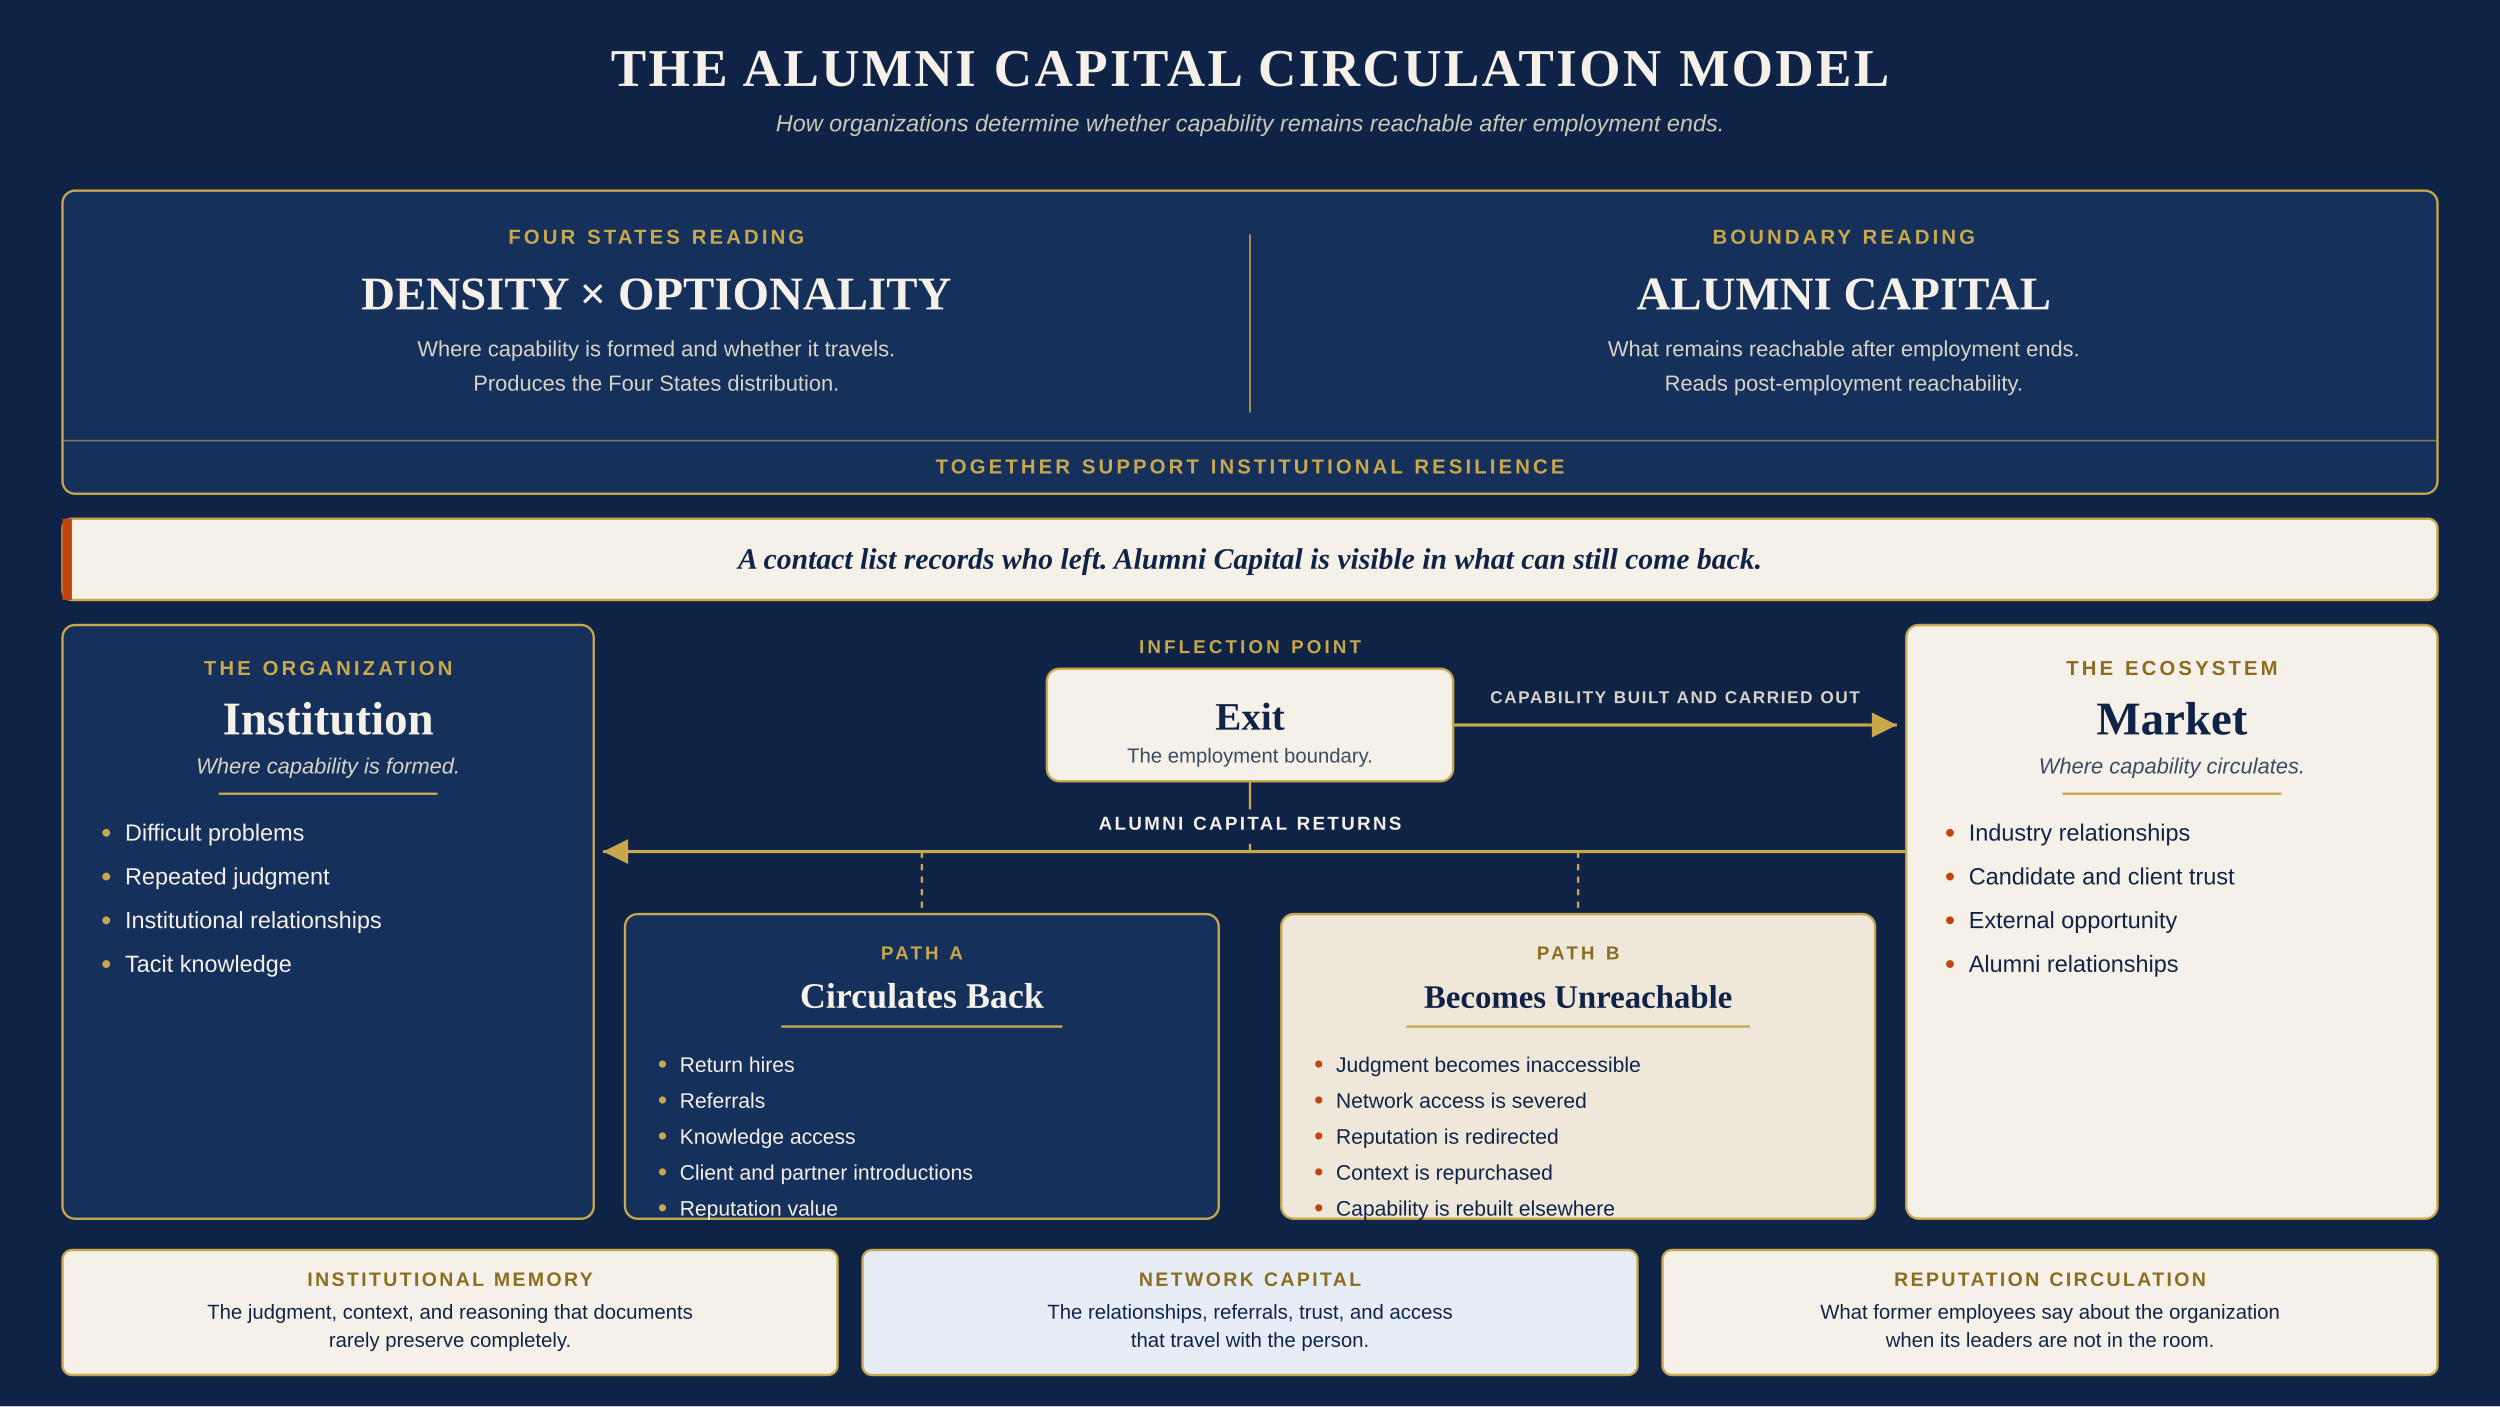
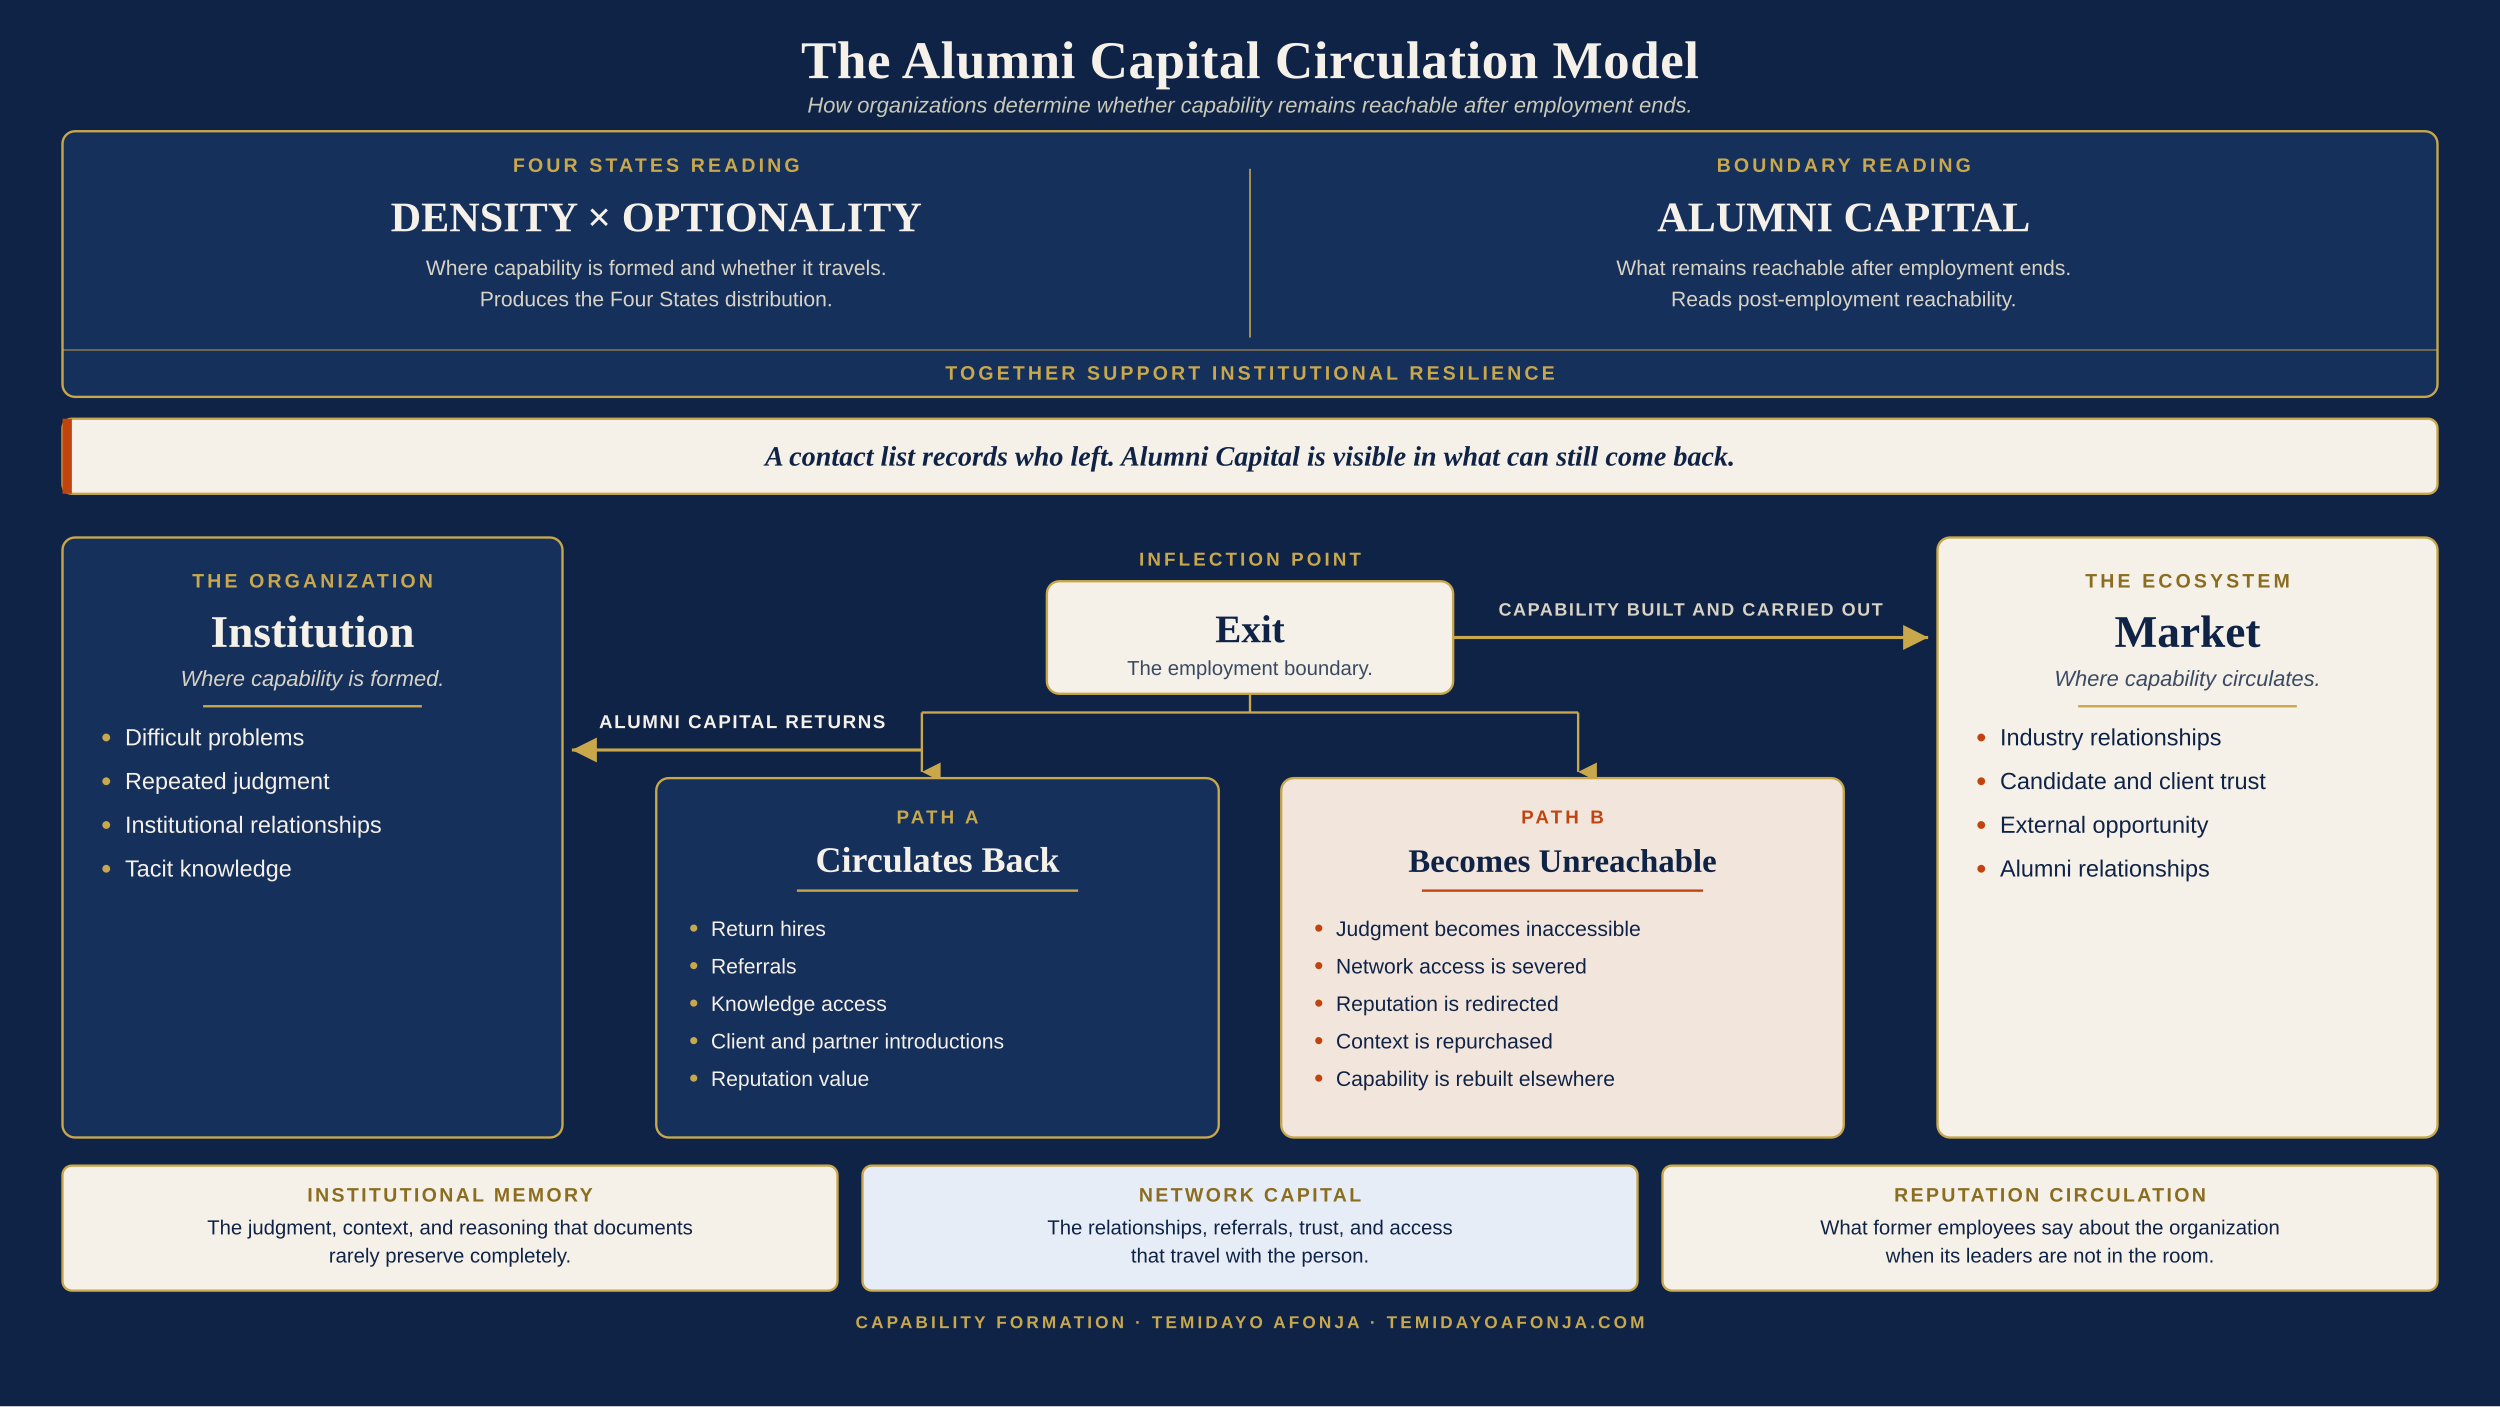
<svg xmlns="http://www.w3.org/2000/svg" viewBox="0 0 1600 900" width="1600" height="900" font-family="Georgia, 'Times New Roman', serif">
  <defs>
    <marker id="arrowGold" markerWidth="10" markerHeight="10" refX="8" refY="4" orient="auto">
      <path d="M0,0 L8,4 L0,8 Z" fill="#C9A84C" />
    </marker>
-     <marker id="arrowGoldRev" markerWidth="10" markerHeight="10" refX="2" refY="4" orient="auto-start-reverse">
-       <path d="M0,0 L8,4 L0,8 Z" fill="#C9A84C" />
+     <marker id="arrowGoldDown" markerWidth="10" markerHeight="10" refX="4" refY="8" orient="auto">
+       <path d="M0,0 L8,0 L4,8 Z" fill="#C9A84C" />
    </marker>
  </defs>
  <rect x="0" y="0" width="1600" height="900" fill="#0F2347" />
-   <text x="800" y="55" text-anchor="middle" fill="#F5F0E8" font-size="34" font-weight="700" letter-spacing="1.5">THE ALUMNI CAPITAL CIRCULATION MODEL</text>
-   <text x="800" y="84" text-anchor="middle" fill="#C9C9B8" font-family="Arial, Helvetica, sans-serif" font-size="15" font-style="italic">How organizations determine whether capability remains reachable after employment ends.</text>
-   <rect x="40" y="122" width="1520" height="194" rx="8" fill="#16305C" stroke="#C9A84C" stroke-width="1.5" />
-   <line x1="800" y1="150" x2="800" y2="264" stroke="#C9A84C" stroke-width="1" />
-   <text x="420" y="156" text-anchor="middle" fill="#C9A84C" font-family="Arial, Helvetica, sans-serif" font-size="13" font-weight="700" letter-spacing="2">FOUR STATES READING</text>
-   <text x="420" y="198" text-anchor="middle" fill="#F5F0E8" font-size="30" font-weight="700">DENSITY × OPTIONALITY</text>
-   <text x="420" y="228" text-anchor="middle" fill="#D8D3C4" font-family="Arial, Helvetica, sans-serif" font-size="14">Where capability is formed and whether it travels.</text>
-   <text x="420" y="250" text-anchor="middle" fill="#D8D3C4" font-family="Arial, Helvetica, sans-serif" font-size="14">Produces the Four States distribution.</text>
-   <text x="1180" y="156" text-anchor="middle" fill="#C9A84C" font-family="Arial, Helvetica, sans-serif" font-size="13" font-weight="700" letter-spacing="2">BOUNDARY READING</text>
-   <text x="1180" y="198" text-anchor="middle" fill="#F5F0E8" font-size="30" font-weight="700">ALUMNI CAPITAL</text>
-   <text x="1180" y="228" text-anchor="middle" fill="#D8D3C4" font-family="Arial, Helvetica, sans-serif" font-size="14">What remains reachable after employment ends.</text>
-   <text x="1180" y="250" text-anchor="middle" fill="#D8D3C4" font-family="Arial, Helvetica, sans-serif" font-size="14">Reads post-employment reachability.</text>
-   <line x1="40" y1="282" x2="1560" y2="282" stroke="#C9A84C" stroke-width="1" opacity="0.6" />
-   <text x="800" y="303" text-anchor="middle" fill="#C9A84C" font-family="Arial, Helvetica, sans-serif" font-size="13" font-weight="700" letter-spacing="2">TOGETHER SUPPORT INSTITUTIONAL RESILIENCE</text>
-   <rect x="40" y="332" width="1520" height="52" rx="6" fill="#F5F0E8" stroke="#C9A84C" stroke-width="1.5" />
-   <rect x="40" y="332" width="6" height="52" fill="#C1440E" />
-   <text x="800" y="364" text-anchor="middle" fill="#0F2347" font-size="19" font-weight="700" font-style="italic">A contact list records who left. Alumni Capital is visible in what can still come back.</text>
-   <rect x="40" y="400" width="340" height="380" rx="8" fill="#16305C" stroke="#C9A84C" stroke-width="1.5" />
-   <text x="210" y="432" text-anchor="middle" fill="#C9A84C" font-family="Arial, Helvetica, sans-serif" font-size="13" font-weight="700" letter-spacing="2">THE ORGANIZATION</text>
-   <text x="210" y="470" text-anchor="middle" fill="#F5F0E8" font-size="30" font-weight="700">Institution</text>
-   <text x="210" y="495" text-anchor="middle" fill="#D8D3C4" font-family="Arial, Helvetica, sans-serif" font-size="14" font-style="italic">Where capability is formed.</text>
-   <line x1="140" y1="508" x2="280" y2="508" stroke="#C9A84C" stroke-width="1.5" />
+   <text x="800" y="50" text-anchor="middle" fill="#F5F0E8" font-size="34" font-weight="700" letter-spacing="0.3">The Alumni Capital Circulation Model</text>
+   <text x="800" y="72" text-anchor="middle" fill="#C9C9B8" font-family="Arial, Helvetica, sans-serif" font-size="14" font-style="italic">How organizations determine whether capability remains reachable after employment ends.</text>
+   <rect x="40" y="84" width="1520" height="170" rx="8" fill="#16305C" stroke="#C9A84C" stroke-width="1.5" />
+   <line x1="800" y1="108" x2="800" y2="216" stroke="#C9A84C" stroke-width="1" />
+   <text x="420" y="110" text-anchor="middle" fill="#C9A84C" font-family="Arial, Helvetica, sans-serif" font-size="12.5" font-weight="700" letter-spacing="2">FOUR STATES READING</text>
+   <text x="420" y="148" text-anchor="middle" fill="#F5F0E8" font-size="27" font-weight="700">DENSITY × OPTIONALITY</text>
+   <text x="420" y="176" text-anchor="middle" fill="#D8D3C4" font-family="Arial, Helvetica, sans-serif" font-size="13.5">Where capability is formed and whether it travels.</text>
+   <text x="420" y="196" text-anchor="middle" fill="#D8D3C4" font-family="Arial, Helvetica, sans-serif" font-size="13.5">Produces the Four States distribution.</text>
+   <text x="1180" y="110" text-anchor="middle" fill="#C9A84C" font-family="Arial, Helvetica, sans-serif" font-size="12.5" font-weight="700" letter-spacing="2">BOUNDARY READING</text>
+   <text x="1180" y="148" text-anchor="middle" fill="#F5F0E8" font-size="27" font-weight="700">ALUMNI CAPITAL</text>
+   <text x="1180" y="176" text-anchor="middle" fill="#D8D3C4" font-family="Arial, Helvetica, sans-serif" font-size="13.5">What remains reachable after employment ends.</text>
+   <text x="1180" y="196" text-anchor="middle" fill="#D8D3C4" font-family="Arial, Helvetica, sans-serif" font-size="13.5">Reads post-employment reachability.</text>
+   <line x1="40" y1="224" x2="1560" y2="224" stroke="#C9A84C" stroke-width="1" opacity="0.6" />
+   <text x="800" y="243" text-anchor="middle" fill="#C9A84C" font-family="Arial, Helvetica, sans-serif" font-size="12.5" font-weight="700" letter-spacing="2">TOGETHER SUPPORT INSTITUTIONAL RESILIENCE</text>
+   <rect x="40" y="268" width="1520" height="48" rx="6" fill="#F5F0E8" stroke="#C9A84C" stroke-width="1.5" />
+   <rect x="40" y="268" width="6" height="48" fill="#C1440E" />
+   <text x="800" y="298" text-anchor="middle" fill="#0F2347" font-size="18" font-weight="700" font-style="italic">A contact list records who left. Alumni Capital is visible in what can still come back.</text>
+   <rect x="40" y="344" width="320" height="384" rx="8" fill="#16305C" stroke="#C9A84C" stroke-width="1.5" />
+   <text x="200" y="376" text-anchor="middle" fill="#C9A84C" font-family="Arial, Helvetica, sans-serif" font-size="12.5" font-weight="700" letter-spacing="2">THE ORGANIZATION</text>
+   <text x="200" y="414" text-anchor="middle" fill="#F5F0E8" font-size="29" font-weight="700">Institution</text>
+   <text x="200" y="439" text-anchor="middle" fill="#D8D3C4" font-family="Arial, Helvetica, sans-serif" font-size="14" font-style="italic">Where capability is formed.</text>
+   <line x1="130" y1="452" x2="270" y2="452" stroke="#C9A84C" stroke-width="1.5" />
  <g font-family="Arial, Helvetica, sans-serif" font-size="15" fill="#F5F0E8">
-     <circle cx="68" cy="533" r="2.5" fill="#C9A84C" />
-     <text x="80" y="538">Difficult problems</text>
-     <circle cx="68" cy="561" r="2.5" fill="#C9A84C" />
-     <text x="80" y="566">Repeated judgment</text>
-     <circle cx="68" cy="589" r="2.5" fill="#C9A84C" />
-     <text x="80" y="594">Institutional relationships</text>
-     <circle cx="68" cy="617" r="2.5" fill="#C9A84C" />
-     <text x="80" y="622">Tacit knowledge</text>
+     <circle cx="68" cy="472" r="2.5" fill="#C9A84C" />
+     <text x="80" y="477">Difficult problems</text>
+     <circle cx="68" cy="500" r="2.5" fill="#C9A84C" />
+     <text x="80" y="505">Repeated judgment</text>
+     <circle cx="68" cy="528" r="2.5" fill="#C9A84C" />
+     <text x="80" y="533">Institutional relationships</text>
+     <circle cx="68" cy="556" r="2.5" fill="#C9A84C" />
+     <text x="80" y="561">Tacit knowledge</text>
  </g>
-   <rect x="1220" y="400" width="340" height="380" rx="8" fill="#F5F0E8" stroke="#C9A84C" stroke-width="1.5" />
-   <text x="1390" y="432" text-anchor="middle" fill="#8A6D1F" font-family="Arial, Helvetica, sans-serif" font-size="13" font-weight="700" letter-spacing="2">THE ECOSYSTEM</text>
-   <text x="1390" y="470" text-anchor="middle" fill="#0F2347" font-size="30" font-weight="700">Market</text>
-   <text x="1390" y="495" text-anchor="middle" fill="#3A4A63" font-family="Arial, Helvetica, sans-serif" font-size="14" font-style="italic">Where capability circulates.</text>
-   <line x1="1320" y1="508" x2="1460" y2="508" stroke="#C9A84C" stroke-width="1.5" />
+   <rect x="1240" y="344" width="320" height="384" rx="8" fill="#F5F0E8" stroke="#C9A84C" stroke-width="1.5" />
+   <text x="1400" y="376" text-anchor="middle" fill="#8A6D1F" font-family="Arial, Helvetica, sans-serif" font-size="12.5" font-weight="700" letter-spacing="2">THE ECOSYSTEM</text>
+   <text x="1400" y="414" text-anchor="middle" fill="#0F2347" font-size="29" font-weight="700">Market</text>
+   <text x="1400" y="439" text-anchor="middle" fill="#3A4A63" font-family="Arial, Helvetica, sans-serif" font-size="14" font-style="italic">Where capability circulates.</text>
+   <line x1="1330" y1="452" x2="1470" y2="452" stroke="#C9A84C" stroke-width="1.5" />
  <g font-family="Arial, Helvetica, sans-serif" font-size="15" fill="#0F2347">
-     <circle cx="1248" cy="533" r="2.5" fill="#C1440E" />
-     <text x="1260" y="538">Industry relationships</text>
-     <circle cx="1248" cy="561" r="2.5" fill="#C1440E" />
-     <text x="1260" y="566">Candidate and client trust</text>
-     <circle cx="1248" cy="589" r="2.5" fill="#C1440E" />
-     <text x="1260" y="594">External opportunity</text>
-     <circle cx="1248" cy="617" r="2.5" fill="#C1440E" />
-     <text x="1260" y="622">Alumni relationships</text>
+     <circle cx="1268" cy="472" r="2.5" fill="#C1440E" />
+     <text x="1280" y="477">Industry relationships</text>
+     <circle cx="1268" cy="500" r="2.5" fill="#C1440E" />
+     <text x="1280" y="505">Candidate and client trust</text>
+     <circle cx="1268" cy="528" r="2.5" fill="#C1440E" />
+     <text x="1280" y="533">External opportunity</text>
+     <circle cx="1268" cy="556" r="2.5" fill="#C1440E" />
+     <text x="1280" y="561">Alumni relationships</text>
  </g>
-   <text x="800" y="418" text-anchor="middle" fill="#C9A84C" font-family="Arial, Helvetica, sans-serif" font-size="12" font-weight="700" letter-spacing="2">INFLECTION POINT</text>
-   <rect x="670" y="428" width="260" height="72" rx="8" fill="#F5F0E8" stroke="#C9A84C" stroke-width="1.5" />
-   <text x="800" y="467" text-anchor="middle" fill="#0F2347" font-size="25" font-weight="700">Exit</text>
-   <text x="800" y="488" text-anchor="middle" fill="#3A4A63" font-family="Arial, Helvetica, sans-serif" font-size="13">The employment boundary.</text>
-   <line x1="930" y1="464" x2="1214" y2="464" stroke="#C9A84C" stroke-width="2" marker-end="url(#arrowGold)" />
-   <text x="1072" y="450" text-anchor="middle" fill="#D8D3C4" font-family="Arial, Helvetica, sans-serif" font-size="11" font-weight="700" letter-spacing="1">CAPABILITY BUILT AND CARRIED OUT</text>
-   <line x1="800" y1="500" x2="800" y2="518" stroke="#C9A84C" stroke-width="1.5" />
-   <line x1="800" y1="540" x2="800" y2="545" stroke="#C9A84C" stroke-width="1.5" />
-   <line x1="1220" y1="545" x2="386" y2="545" stroke="#C9A84C" stroke-width="2" marker-end="url(#arrowGold)" />
-   <text x="800" y="531" text-anchor="middle" fill="#F5F0E8" font-family="Arial, Helvetica, sans-serif" font-size="12" font-weight="700" letter-spacing="1.5">ALUMNI CAPITAL RETURNS</text>
-   <line x1="590" y1="545" x2="590" y2="585" stroke="#C9A84C" stroke-width="1.5" stroke-dasharray="4,4" />
-   <line x1="1010" y1="545" x2="1010" y2="585" stroke="#C9A84C" stroke-width="1.5" stroke-dasharray="4,4" />
-   <rect x="400" y="585" width="380" height="195" rx="8" fill="#16305C" stroke="#C9A84C" stroke-width="1.5" />
-   <text x="590" y="614" text-anchor="middle" fill="#C9A84C" font-family="Arial, Helvetica, sans-serif" font-size="12" font-weight="700" letter-spacing="2">PATH A</text>
-   <text x="590" y="645" text-anchor="middle" fill="#F5F0E8" font-size="23" font-weight="700">Circulates Back</text>
-   <line x1="500" y1="657" x2="680" y2="657" stroke="#C9A84C" stroke-width="1.5" />
+   <text x="800" y="362" text-anchor="middle" fill="#C9A84C" font-family="Arial, Helvetica, sans-serif" font-size="12" font-weight="700" letter-spacing="2">INFLECTION POINT</text>
+   <rect x="670" y="372" width="260" height="72" rx="8" fill="#F5F0E8" stroke="#C9A84C" stroke-width="1.5" />
+   <text x="800" y="411" text-anchor="middle" fill="#0F2347" font-size="25" font-weight="700">Exit</text>
+   <text x="800" y="432" text-anchor="middle" fill="#3A4A63" font-family="Arial, Helvetica, sans-serif" font-size="13">The employment boundary.</text>
+   <line x1="930" y1="408" x2="1234" y2="408" stroke="#C9A84C" stroke-width="2" marker-end="url(#arrowGold)" />
+   <text x="1082" y="394" text-anchor="middle" fill="#D8D3C4" font-family="Arial, Helvetica, sans-serif" font-size="11.5" font-weight="700" letter-spacing="1">CAPABILITY BUILT AND CARRIED OUT</text>
+   <line x1="800" y1="444" x2="800" y2="456" stroke="#C9A84C" stroke-width="1.5" />
+   <line x1="590" y1="456" x2="1010" y2="456" stroke="#C9A84C" stroke-width="1.5" />
+   <line x1="590" y1="456" x2="590" y2="494" stroke="#C9A84C" stroke-width="1.5" marker-end="url(#arrowGoldDown)" />
+   <line x1="1010" y1="456" x2="1010" y2="494" stroke="#C9A84C" stroke-width="1.5" marker-end="url(#arrowGoldDown)" />
+   <text x="475" y="466" text-anchor="middle" fill="#F5F0E8" font-family="Arial, Helvetica, sans-serif" font-size="12" font-weight="700" letter-spacing="1">ALUMNI CAPITAL RETURNS</text>
+   <line x1="590" y1="480" x2="366" y2="480" stroke="#C9A84C" stroke-width="2" marker-end="url(#arrowGold)" />
+   <rect x="420" y="498" width="360" height="230" rx="8" fill="#16305C" stroke="#C9A84C" stroke-width="1.5" />
+   <text x="600" y="527" text-anchor="middle" fill="#C9A84C" font-family="Arial, Helvetica, sans-serif" font-size="12" font-weight="700" letter-spacing="2">PATH A</text>
+   <text x="600" y="558" text-anchor="middle" fill="#F5F0E8" font-size="23" font-weight="700">Circulates Back</text>
+   <line x1="510" y1="570" x2="690" y2="570" stroke="#C9A84C" stroke-width="1.5" />
  <g font-family="Arial, Helvetica, sans-serif" font-size="13.5" fill="#F5F0E8">
-     <circle cx="424" cy="681" r="2.3" fill="#C9A84C" />
-     <text x="435" y="686">Return hires</text>
-     <circle cx="424" cy="704" r="2.3" fill="#C9A84C" />
-     <text x="435" y="709">Referrals</text>
-     <circle cx="424" cy="727" r="2.3" fill="#C9A84C" />
-     <text x="435" y="732">Knowledge access</text>
-     <circle cx="424" cy="750" r="2.3" fill="#C9A84C" />
-     <text x="435" y="755">Client and partner introductions</text>
-     <circle cx="424" cy="773" r="2.3" fill="#C9A84C" />
-     <text x="435" y="778">Reputation value</text>
+     <circle cx="444" cy="594" r="2.3" fill="#C9A84C" />
+     <text x="455" y="599">Return hires</text>
+     <circle cx="444" cy="618" r="2.3" fill="#C9A84C" />
+     <text x="455" y="623">Referrals</text>
+     <circle cx="444" cy="642" r="2.3" fill="#C9A84C" />
+     <text x="455" y="647">Knowledge access</text>
+     <circle cx="444" cy="666" r="2.3" fill="#C9A84C" />
+     <text x="455" y="671">Client and partner introductions</text>
+     <circle cx="444" cy="690" r="2.3" fill="#C9A84C" />
+     <text x="455" y="695">Reputation value</text>
  </g>
-   <rect x="820" y="585" width="380" height="195" rx="8" fill="#EEE7DA" stroke="#C9A84C" stroke-width="1.5" />
-   <text x="1010" y="614" text-anchor="middle" fill="#8A6D1F" font-family="Arial, Helvetica, sans-serif" font-size="12" font-weight="700" letter-spacing="2">PATH B</text>
-   <text x="1010" y="645" text-anchor="middle" fill="#0F2347" font-size="21" font-weight="700">Becomes Unreachable</text>
-   <line x1="900" y1="657" x2="1120" y2="657" stroke="#C9A84C" stroke-width="1.5" />
+   <rect x="820" y="498" width="360" height="230" rx="8" fill="#F2E5DC" stroke="#C9A84C" stroke-width="1.5" />
+   <text x="1000" y="527" text-anchor="middle" fill="#C1440E" font-family="Arial, Helvetica, sans-serif" font-size="12" font-weight="700" letter-spacing="2">PATH B</text>
+   <text x="1000" y="558" text-anchor="middle" fill="#0F2347" font-size="21" font-weight="700">Becomes Unreachable</text>
+   <line x1="910" y1="570" x2="1090" y2="570" stroke="#C1440E" stroke-width="1.5" />
  <g font-family="Arial, Helvetica, sans-serif" font-size="13.5" fill="#0F2347">
-     <circle cx="844" cy="681" r="2.3" fill="#C1440E" />
-     <text x="855" y="686">Judgment becomes inaccessible</text>
-     <circle cx="844" cy="704" r="2.3" fill="#C1440E" />
-     <text x="855" y="709">Network access is severed</text>
-     <circle cx="844" cy="727" r="2.3" fill="#C1440E" />
-     <text x="855" y="732">Reputation is redirected</text>
-     <circle cx="844" cy="750" r="2.3" fill="#C1440E" />
-     <text x="855" y="755">Context is repurchased</text>
-     <circle cx="844" cy="773" r="2.3" fill="#C1440E" />
-     <text x="855" y="778">Capability is rebuilt elsewhere</text>
+     <circle cx="844" cy="594" r="2.3" fill="#C1440E" />
+     <text x="855" y="599">Judgment becomes inaccessible</text>
+     <circle cx="844" cy="618" r="2.3" fill="#C1440E" />
+     <text x="855" y="623">Network access is severed</text>
+     <circle cx="844" cy="642" r="2.3" fill="#C1440E" />
+     <text x="855" y="647">Reputation is redirected</text>
+     <circle cx="844" cy="666" r="2.3" fill="#C1440E" />
+     <text x="855" y="671">Context is repurchased</text>
+     <circle cx="844" cy="690" r="2.3" fill="#C1440E" />
+     <text x="855" y="695">Capability is rebuilt elsewhere</text>
  </g>
-   <rect x="40" y="800" width="496" height="80" rx="6" fill="#F5F0E8" stroke="#C9A84C" stroke-width="1.5" />
-   <text x="288" y="823" text-anchor="middle" fill="#8A6D1F" font-family="Arial, Helvetica, sans-serif" font-size="12.5" font-weight="700" letter-spacing="1.5">INSTITUTIONAL MEMORY</text>
-   <text x="288" y="844" text-anchor="middle" fill="#0F2347" font-family="Arial, Helvetica, sans-serif" font-size="13">The judgment, context, and reasoning that documents</text>
-   <text x="288" y="862" text-anchor="middle" fill="#0F2347" font-family="Arial, Helvetica, sans-serif" font-size="13">rarely preserve completely.</text>
-   <rect x="552" y="800" width="496" height="80" rx="6" fill="#E7EDF6" stroke="#C9A84C" stroke-width="1.5" />
-   <text x="800" y="823" text-anchor="middle" fill="#8A6D1F" font-family="Arial, Helvetica, sans-serif" font-size="12.5" font-weight="700" letter-spacing="1.5">NETWORK CAPITAL</text>
-   <text x="800" y="844" text-anchor="middle" fill="#0F2347" font-family="Arial, Helvetica, sans-serif" font-size="13">The relationships, referrals, trust, and access</text>
-   <text x="800" y="862" text-anchor="middle" fill="#0F2347" font-family="Arial, Helvetica, sans-serif" font-size="13">that travel with the person.</text>
-   <rect x="1064" y="800" width="496" height="80" rx="6" fill="#F5F0E8" stroke="#C9A84C" stroke-width="1.5" />
-   <text x="1312" y="823" text-anchor="middle" fill="#8A6D1F" font-family="Arial, Helvetica, sans-serif" font-size="12.5" font-weight="700" letter-spacing="1.5">REPUTATION CIRCULATION</text>
-   <text x="1312" y="844" text-anchor="middle" fill="#0F2347" font-family="Arial, Helvetica, sans-serif" font-size="13">What former employees say about the organization</text>
-   <text x="1312" y="862" text-anchor="middle" fill="#0F2347" font-family="Arial, Helvetica, sans-serif" font-size="13">when its leaders are not in the room.</text>
+   <rect x="40" y="746" width="496" height="80" rx="6" fill="#F5F0E8" stroke="#C9A84C" stroke-width="1.5" />
+   <text x="288" y="769" text-anchor="middle" fill="#8A6D1F" font-family="Arial, Helvetica, sans-serif" font-size="12.5" font-weight="700" letter-spacing="1.5">INSTITUTIONAL MEMORY</text>
+   <text x="288" y="790" text-anchor="middle" fill="#0F2347" font-family="Arial, Helvetica, sans-serif" font-size="13">The judgment, context, and reasoning that documents</text>
+   <text x="288" y="808" text-anchor="middle" fill="#0F2347" font-family="Arial, Helvetica, sans-serif" font-size="13">rarely preserve completely.</text>
+   <rect x="552" y="746" width="496" height="80" rx="6" fill="#E7EDF6" stroke="#C9A84C" stroke-width="1.5" />
+   <text x="800" y="769" text-anchor="middle" fill="#8A6D1F" font-family="Arial, Helvetica, sans-serif" font-size="12.5" font-weight="700" letter-spacing="1.5">NETWORK CAPITAL</text>
+   <text x="800" y="790" text-anchor="middle" fill="#0F2347" font-family="Arial, Helvetica, sans-serif" font-size="13">The relationships, referrals, trust, and access</text>
+   <text x="800" y="808" text-anchor="middle" fill="#0F2347" font-family="Arial, Helvetica, sans-serif" font-size="13">that travel with the person.</text>
+   <rect x="1064" y="746" width="496" height="80" rx="6" fill="#F5F0E8" stroke="#C9A84C" stroke-width="1.5" />
+   <text x="1312" y="769" text-anchor="middle" fill="#8A6D1F" font-family="Arial, Helvetica, sans-serif" font-size="12.5" font-weight="700" letter-spacing="1.5">REPUTATION CIRCULATION</text>
+   <text x="1312" y="790" text-anchor="middle" fill="#0F2347" font-family="Arial, Helvetica, sans-serif" font-size="13">What former employees say about the organization</text>
+   <text x="1312" y="808" text-anchor="middle" fill="#0F2347" font-family="Arial, Helvetica, sans-serif" font-size="13">when its leaders are not in the room.</text>
+   <text x="800" y="850" text-anchor="middle" fill="#C9A84C" font-family="Arial, Helvetica, sans-serif" font-size="11" font-weight="700" letter-spacing="2">CAPABILITY FORMATION · TEMIDAYO AFONJA · TEMIDAYOAFONJA.COM</text>
</svg>
